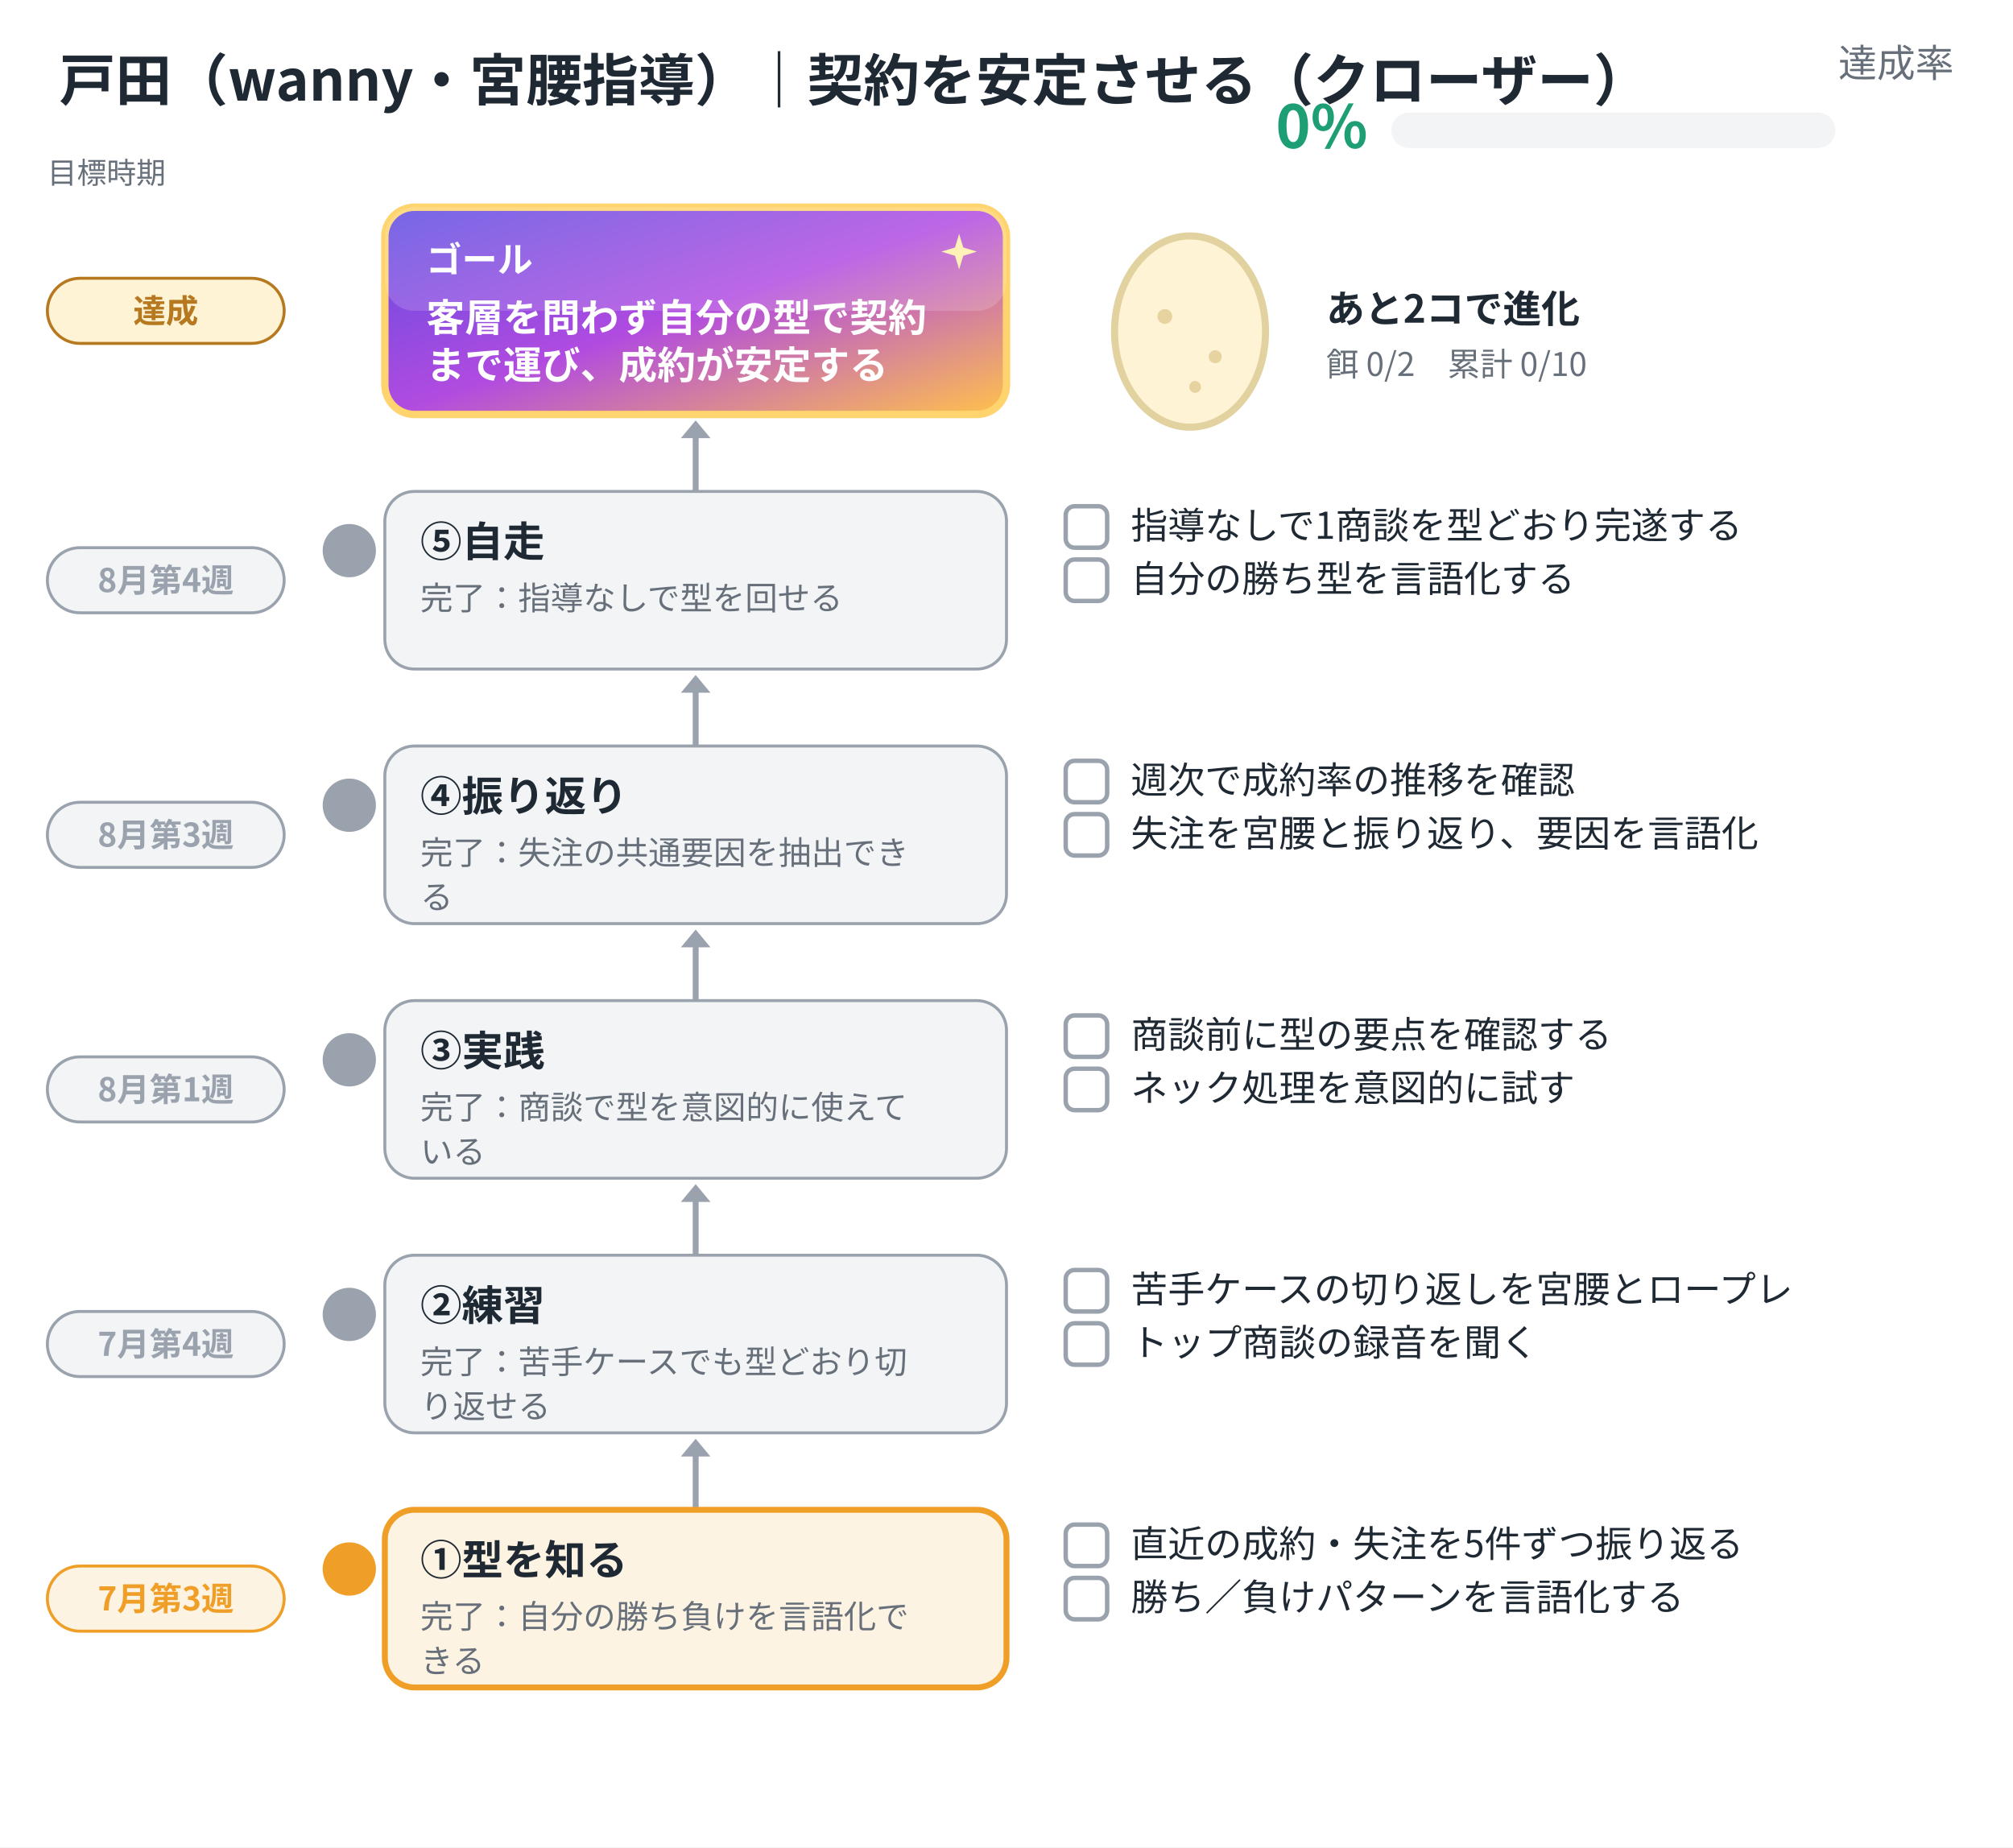
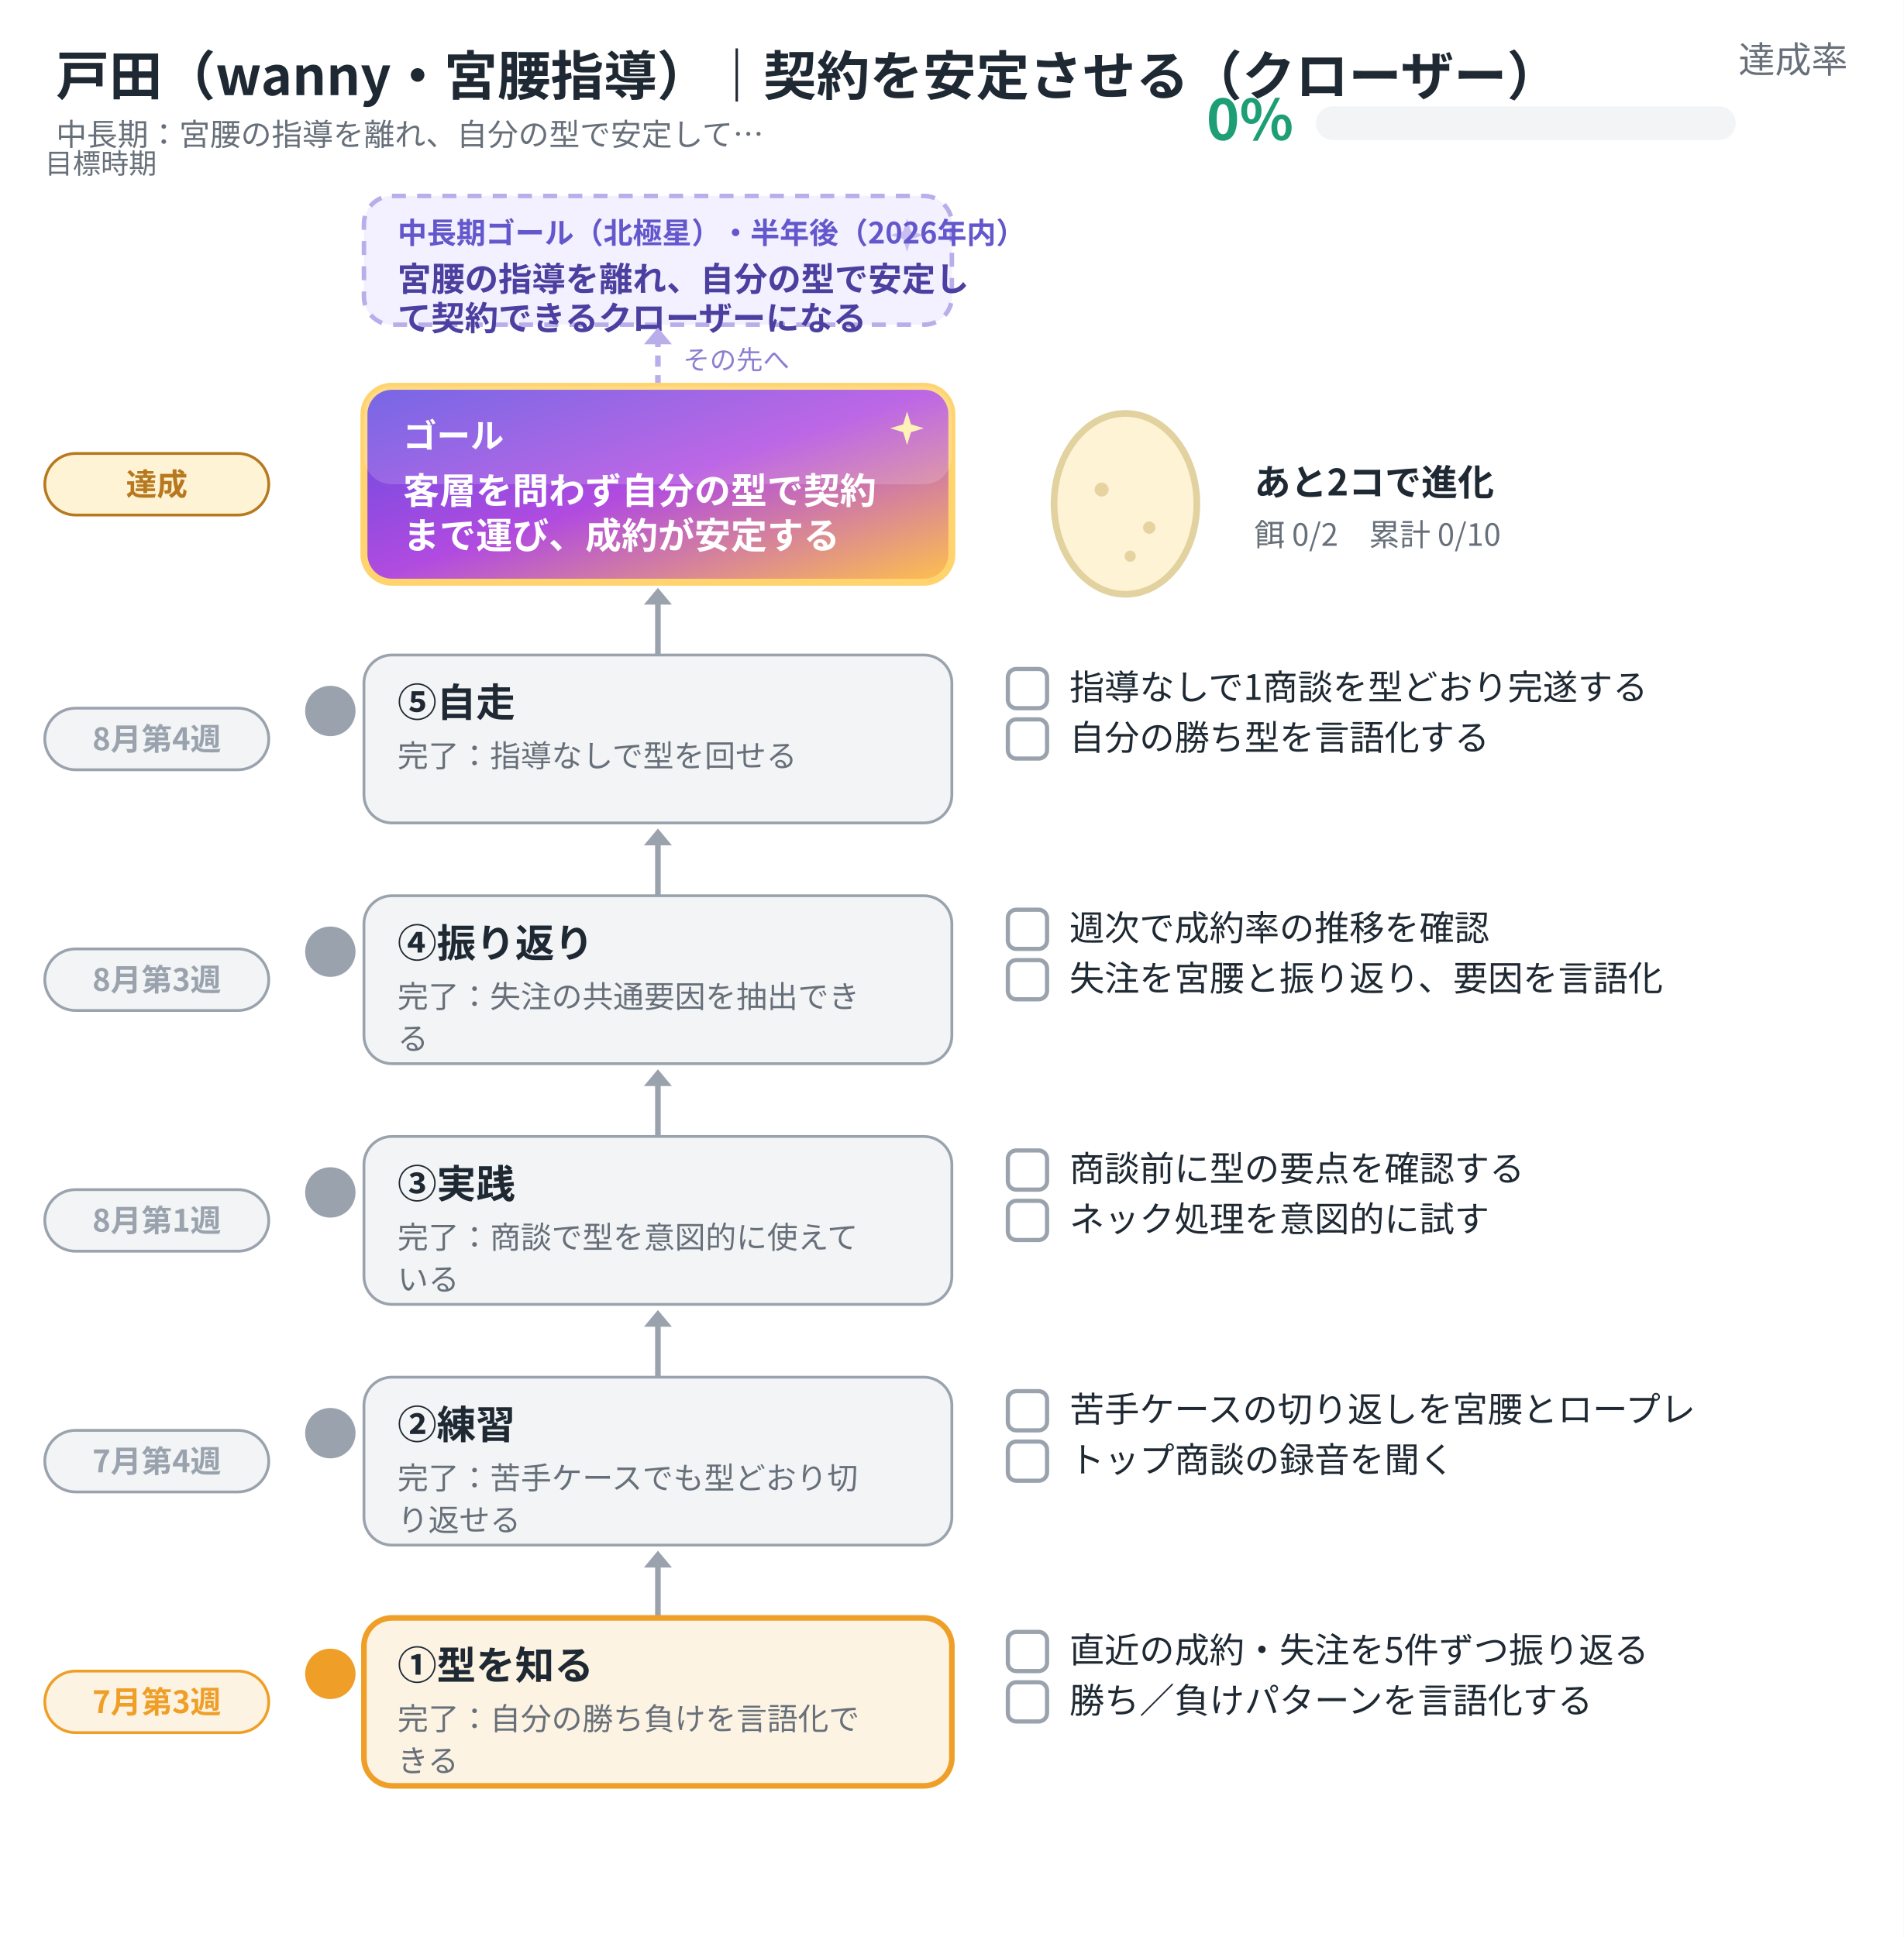
- <svg xmlns="http://www.w3.org/2000/svg" viewBox="0 0 680 624" font-family="Hiragino Sans, 'Noto Sans CJK JP', 'Yu Gothic', sans-serif" width="680" height="624">
+ <svg xmlns="http://www.w3.org/2000/svg" viewBox="0 0 680 692" font-family="Hiragino Sans, 'Noto Sans CJK JP', 'Yu Gothic', sans-serif" width="680" height="692">
  <defs>
    <linearGradient id="goalGrad" x1="0" y1="0" x2="1" y2="1">
      <stop offset="0" stop-color="#5B4BE0" />
      <stop offset="0.5" stop-color="#B14BE0" />
      <stop offset="1" stop-color="#FFC24B" />
    </linearGradient>
    <linearGradient id="phx" x1="0" y1="0" x2="0" y2="1">
      <stop offset="0" stop-color="#FFE259" />
      <stop offset="0.5" stop-color="#FF9A00" />
      <stop offset="1" stop-color="#FF3D00" />
    </linearGradient>
    <linearGradient id="phx2" x1="0" y1="0" x2="0" y2="1">
      <stop offset="0" stop-color="#FFF0A0" />
      <stop offset="1" stop-color="#FF7A00" />
    </linearGradient>
    <linearGradient id="hen" x1="0" y1="0" x2="1" y2="1">
      <stop offset="0" stop-color="#37C9B0" />
      <stop offset="0.6" stop-color="#3DA0E8" />
      <stop offset="1" stop-color="#7A5BE0" />
    </linearGradient>
    <linearGradient id="pcock" x1="0" y1="0" x2="0" y2="1">
      <stop offset="0" stop-color="#2BD0C0" />
      <stop offset="0.55" stop-color="#2E8FD0" />
      <stop offset="1" stop-color="#2E4BB0" />
    </linearGradient>
    <linearGradient id="gold" x1="0" y1="0" x2="0" y2="1">
      <stop offset="0" stop-color="#FFF0A8" />
      <stop offset="0.5" stop-color="#F2C230" />
      <stop offset="1" stop-color="#C8901A" />
    </linearGradient>
  </defs>
-   <rect x="0" y="0" width="680" height="624" fill="#FFFFFF" />
+   <rect x="0" y="0" width="680" height="692" fill="#FFFFFF" />
  <text x="20" y="34" font-size="19" font-weight="700" fill="#1F2933">戸田（wanny・宮腰指導）｜契約を安定させる（クローザー）</text>
+   <text x="20" y="52" font-size="11" fill="#67707A">中長期：宮腰の指導を離れ、自分の型で安定して…</text>
  <text x="660" y="26" text-anchor="end" font-size="13" fill="#67707A">達成率</text>
  <text x="462" y="50" text-anchor="end" font-size="20" font-weight="700" fill="#1D9E75">0%</text>
  <rect x="470" y="38" width="150" height="12" rx="6" fill="#F2F4F6" />
  <rect x="470" y="38" width="0" height="12" rx="6" fill="#1D9E75" />
-   <rect x="130" y="70" width="210" height="70" rx="10" fill="url(#goalGrad)" stroke="#FFD36E" stroke-width="2.5" />
-   <rect x="130" y="70" width="210" height="35.0" rx="10" fill="#FFFFFF" opacity="0.16" />
-   <text x="144" y="92" font-size="12" font-weight="700" fill="#FFFFFF">ゴール</text>
-   <polygon points="324.0,79.0 325.4,83.6 330.0,85.0 325.4,86.4 324.0,91.0 322.6,86.4 318.0,85.0 322.6,83.6" fill="#FFF1B8" />
-   <text x="144" y="112" font-size="13" font-weight="600" fill="#FFFFFF">客層を問わず自分の型で契約</text>
-   <text x="144" y="128" font-size="13" font-weight="600" fill="#FFFFFF">まで運び、成約が安定する</text>
-   <rect x="16" y="94.0" width="80" height="22" rx="11" fill="#FFF3D6" stroke="#B7791F" stroke-width="1" />
-   <text x="56.0" y="109.0" text-anchor="middle" font-size="11" font-weight="700" fill="#B7791F">達成</text>
-   <ellipse cx="402.0" cy="112.0" rx="25.5" ry="32.3" fill="#FFF3D6" />
-   <ellipse cx="402.0" cy="112.0" rx="25.5" ry="32.3" fill="none" stroke="#E2D2A0" stroke-width="2.4" />
-   <circle cx="393.5" cy="106.9" r="2.5" fill="#E6D3A0" />
-   <circle cx="410.5" cy="120.5" r="2.2" fill="#E6D3A0" />
-   <circle cx="403.7" cy="130.7" r="2.0" fill="#E6D3A0" />
-   <text x="448" y="109" font-size="13" font-weight="700" fill="#1F2933">あと2コで進化</text>
-   <text x="448" y="127" font-size="11" fill="#67707A">餌 0/2　累計 0/10</text>
+   <rect x="130" y="70" width="210" height="46" rx="10" fill="#F3F0FF" stroke="#B9AEEA" stroke-width="1.6" stroke-dasharray="5 4" />
+   <polygon points="324.0,78.0 325.4,82.6 330.0,84.0 325.4,85.4 324.0,90.0 322.6,85.4 318.0,84.0 322.6,82.6" fill="#C9BEF2" />
+   <text x="142" y="87" font-size="10.5" font-weight="700" fill="#6357CC">中長期ゴール（北極星）・半年後（2026年内）</text>
+   <text x="142" y="104" font-size="12" font-weight="600" fill="#4B3FA0">宮腰の指導を離れ、自分の型で安定し</text>
+   <text x="142" y="118" font-size="12" font-weight="600" fill="#4B3FA0">て契約できるクローザーになる</text>
+   <line x1="235.0" y1="138" x2="235.0" y2="121" stroke="#B9AEEA" stroke-width="2" stroke-dasharray="4 3" />
+   <path d="M230.0,123 L235.0,117 L240.0,123 Z" fill="#B9AEEA" />
+   <text x="244.0" y="132" font-size="9.5" fill="#8A7FD0">その先へ</text>
+   <rect x="130" y="138" width="210" height="70" rx="10" fill="url(#goalGrad)" stroke="#FFD36E" stroke-width="2.5" />
+   <rect x="130" y="138" width="210" height="35.0" rx="10" fill="#FFFFFF" opacity="0.16" />
+   <text x="144" y="160" font-size="12" font-weight="700" fill="#FFFFFF">ゴール</text>
+   <polygon points="324.0,147.0 325.4,151.6 330.0,153.0 325.4,154.4 324.0,159.0 322.6,154.4 318.0,153.0 322.6,151.6" fill="#FFF1B8" />
+   <text x="144" y="180" font-size="13" font-weight="600" fill="#FFFFFF">客層を問わず自分の型で契約</text>
+   <text x="144" y="196" font-size="13" font-weight="600" fill="#FFFFFF">まで運び、成約が安定する</text>
+   <rect x="16" y="162.0" width="80" height="22" rx="11" fill="#FFF3D6" stroke="#B7791F" stroke-width="1" />
+   <text x="56.0" y="177.0" text-anchor="middle" font-size="11" font-weight="700" fill="#B7791F">達成</text>
+   <ellipse cx="402.0" cy="180.0" rx="25.5" ry="32.3" fill="#FFF3D6" />
+   <ellipse cx="402.0" cy="180.0" rx="25.5" ry="32.3" fill="none" stroke="#E2D2A0" stroke-width="2.4" />
+   <circle cx="393.5" cy="174.9" r="2.5" fill="#E6D3A0" />
+   <circle cx="410.5" cy="188.5" r="2.2" fill="#E6D3A0" />
+   <circle cx="403.7" cy="198.7" r="2.0" fill="#E6D3A0" />
+   <text x="448" y="177" font-size="13" font-weight="700" fill="#1F2933">あと2コで進化</text>
+   <text x="448" y="195" font-size="11" fill="#67707A">餌 0/2　累計 0/10</text>
  <text x="16" y="62" font-size="10" fill="#67707A">目標時期</text>
-   <line x1="235.0" y1="166" x2="235.0" y2="146" stroke="#9AA3AD" stroke-width="2" />
-   <path d="M230.0,148 L235.0,142 L240.0,148 Z" fill="#9AA3AD" />
-   <rect x="130" y="166" width="210" height="60" rx="10" fill="#F2F4F6" stroke="#9AA3AD" stroke-width="1" />
-   <circle cx="118" cy="186" r="9" fill="#9AA3AD" />
-   <text x="142" y="188" font-size="14" font-weight="700" fill="#1F2933">⑤自走</text>
-   <text x="142" y="206" font-size="11" fill="#67707A">完了：指導なしで型を回せる</text>
-   <rect x="16" y="185.0" width="80" height="22" rx="11" fill="#F2F4F6" stroke="#9AA3AD" stroke-width="1" />
-   <text x="56.0" y="200.0" text-anchor="middle" font-size="11" font-weight="700" fill="#9AA3AD">8月第4週</text>
-   <rect x="360" y="171" width="14" height="14" rx="3" fill="#fff" stroke="#9AA3AD" stroke-width="1.5" />
-   <text x="382" y="182" font-size="12.5" fill="#1F2933">指導なしで1商談を型どおり完遂する</text>
-   <rect x="360" y="189" width="14" height="14" rx="3" fill="#fff" stroke="#9AA3AD" stroke-width="1.5" />
-   <text x="382" y="200" font-size="12.5" fill="#1F2933">自分の勝ち型を言語化する</text>
-   <line x1="235.0" y1="252" x2="235.0" y2="232" stroke="#9AA3AD" stroke-width="2" />
-   <path d="M230.0,234 L235.0,228 L240.0,234 Z" fill="#9AA3AD" />
-   <rect x="130" y="252" width="210" height="60" rx="10" fill="#F2F4F6" stroke="#9AA3AD" stroke-width="1" />
-   <circle cx="118" cy="272" r="9" fill="#9AA3AD" />
-   <text x="142" y="274" font-size="14" font-weight="700" fill="#1F2933">④振り返り</text>
-   <text x="142" y="292" font-size="11" fill="#67707A">完了：失注の共通要因を抽出でき</text>
-   <text x="142" y="307" font-size="11" fill="#67707A">る</text>
-   <rect x="16" y="271.0" width="80" height="22" rx="11" fill="#F2F4F6" stroke="#9AA3AD" stroke-width="1" />
-   <text x="56.0" y="286.0" text-anchor="middle" font-size="11" font-weight="700" fill="#9AA3AD">8月第3週</text>
+   <line x1="235.0" y1="234" x2="235.0" y2="214" stroke="#9AA3AD" stroke-width="2" />
+   <path d="M230.0,216 L235.0,210 L240.0,216 Z" fill="#9AA3AD" />
+   <rect x="130" y="234" width="210" height="60" rx="10" fill="#F2F4F6" stroke="#9AA3AD" stroke-width="1" />
+   <circle cx="118" cy="254" r="9" fill="#9AA3AD" />
+   <text x="142" y="256" font-size="14" font-weight="700" fill="#1F2933">⑤自走</text>
+   <text x="142" y="274" font-size="11" fill="#67707A">完了：指導なしで型を回せる</text>
+   <rect x="16" y="253.0" width="80" height="22" rx="11" fill="#F2F4F6" stroke="#9AA3AD" stroke-width="1" />
+   <text x="56.0" y="268.0" text-anchor="middle" font-size="11" font-weight="700" fill="#9AA3AD">8月第4週</text>
+   <rect x="360" y="239" width="14" height="14" rx="3" fill="#fff" stroke="#9AA3AD" stroke-width="1.5" />
+   <text x="382" y="250" font-size="12.5" fill="#1F2933">指導なしで1商談を型どおり完遂する</text>
  <rect x="360" y="257" width="14" height="14" rx="3" fill="#fff" stroke="#9AA3AD" stroke-width="1.5" />
-   <text x="382" y="268" font-size="12.5" fill="#1F2933">週次で成約率の推移を確認</text>
-   <rect x="360" y="275" width="14" height="14" rx="3" fill="#fff" stroke="#9AA3AD" stroke-width="1.5" />
-   <text x="382" y="286" font-size="12.5" fill="#1F2933">失注を宮腰と振り返り、要因を言語化</text>
-   <line x1="235.0" y1="338" x2="235.0" y2="318" stroke="#9AA3AD" stroke-width="2" />
-   <path d="M230.0,320 L235.0,314 L240.0,320 Z" fill="#9AA3AD" />
-   <rect x="130" y="338" width="210" height="60" rx="10" fill="#F2F4F6" stroke="#9AA3AD" stroke-width="1" />
-   <circle cx="118" cy="358" r="9" fill="#9AA3AD" />
-   <text x="142" y="360" font-size="14" font-weight="700" fill="#1F2933">③実践</text>
-   <text x="142" y="378" font-size="11" fill="#67707A">完了：商談で型を意図的に使えて</text>
-   <text x="142" y="393" font-size="11" fill="#67707A">いる</text>
-   <rect x="16" y="357.0" width="80" height="22" rx="11" fill="#F2F4F6" stroke="#9AA3AD" stroke-width="1" />
-   <text x="56.0" y="372.0" text-anchor="middle" font-size="11" font-weight="700" fill="#9AA3AD">8月第1週</text>
+   <text x="382" y="268" font-size="12.5" fill="#1F2933">自分の勝ち型を言語化する</text>
+   <line x1="235.0" y1="320" x2="235.0" y2="300" stroke="#9AA3AD" stroke-width="2" />
+   <path d="M230.0,302 L235.0,296 L240.0,302 Z" fill="#9AA3AD" />
+   <rect x="130" y="320" width="210" height="60" rx="10" fill="#F2F4F6" stroke="#9AA3AD" stroke-width="1" />
+   <circle cx="118" cy="340" r="9" fill="#9AA3AD" />
+   <text x="142" y="342" font-size="14" font-weight="700" fill="#1F2933">④振り返り</text>
+   <text x="142" y="360" font-size="11" fill="#67707A">完了：失注の共通要因を抽出でき</text>
+   <text x="142" y="375" font-size="11" fill="#67707A">る</text>
+   <rect x="16" y="339.0" width="80" height="22" rx="11" fill="#F2F4F6" stroke="#9AA3AD" stroke-width="1" />
+   <text x="56.0" y="354.0" text-anchor="middle" font-size="11" font-weight="700" fill="#9AA3AD">8月第3週</text>
+   <rect x="360" y="325" width="14" height="14" rx="3" fill="#fff" stroke="#9AA3AD" stroke-width="1.5" />
+   <text x="382" y="336" font-size="12.5" fill="#1F2933">週次で成約率の推移を確認</text>
  <rect x="360" y="343" width="14" height="14" rx="3" fill="#fff" stroke="#9AA3AD" stroke-width="1.5" />
-   <text x="382" y="354" font-size="12.5" fill="#1F2933">商談前に型の要点を確認する</text>
-   <rect x="360" y="361" width="14" height="14" rx="3" fill="#fff" stroke="#9AA3AD" stroke-width="1.5" />
-   <text x="382" y="372" font-size="12.5" fill="#1F2933">ネック処理を意図的に試す</text>
-   <line x1="235.0" y1="424" x2="235.0" y2="404" stroke="#9AA3AD" stroke-width="2" />
-   <path d="M230.0,406 L235.0,400 L240.0,406 Z" fill="#9AA3AD" />
-   <rect x="130" y="424" width="210" height="60" rx="10" fill="#F2F4F6" stroke="#9AA3AD" stroke-width="1" />
-   <circle cx="118" cy="444" r="9" fill="#9AA3AD" />
-   <text x="142" y="446" font-size="14" font-weight="700" fill="#1F2933">②練習</text>
-   <text x="142" y="464" font-size="11" fill="#67707A">完了：苦手ケースでも型どおり切</text>
-   <text x="142" y="479" font-size="11" fill="#67707A">り返せる</text>
-   <rect x="16" y="443.0" width="80" height="22" rx="11" fill="#F2F4F6" stroke="#9AA3AD" stroke-width="1" />
-   <text x="56.0" y="458.0" text-anchor="middle" font-size="11" font-weight="700" fill="#9AA3AD">7月第4週</text>
+   <text x="382" y="354" font-size="12.5" fill="#1F2933">失注を宮腰と振り返り、要因を言語化</text>
+   <line x1="235.0" y1="406" x2="235.0" y2="386" stroke="#9AA3AD" stroke-width="2" />
+   <path d="M230.0,388 L235.0,382 L240.0,388 Z" fill="#9AA3AD" />
+   <rect x="130" y="406" width="210" height="60" rx="10" fill="#F2F4F6" stroke="#9AA3AD" stroke-width="1" />
+   <circle cx="118" cy="426" r="9" fill="#9AA3AD" />
+   <text x="142" y="428" font-size="14" font-weight="700" fill="#1F2933">③実践</text>
+   <text x="142" y="446" font-size="11" fill="#67707A">完了：商談で型を意図的に使えて</text>
+   <text x="142" y="461" font-size="11" fill="#67707A">いる</text>
+   <rect x="16" y="425.0" width="80" height="22" rx="11" fill="#F2F4F6" stroke="#9AA3AD" stroke-width="1" />
+   <text x="56.0" y="440.0" text-anchor="middle" font-size="11" font-weight="700" fill="#9AA3AD">8月第1週</text>
+   <rect x="360" y="411" width="14" height="14" rx="3" fill="#fff" stroke="#9AA3AD" stroke-width="1.5" />
+   <text x="382" y="422" font-size="12.5" fill="#1F2933">商談前に型の要点を確認する</text>
  <rect x="360" y="429" width="14" height="14" rx="3" fill="#fff" stroke="#9AA3AD" stroke-width="1.5" />
-   <text x="382" y="440" font-size="12.5" fill="#1F2933">苦手ケースの切り返しを宮腰とロープレ</text>
-   <rect x="360" y="447" width="14" height="14" rx="3" fill="#fff" stroke="#9AA3AD" stroke-width="1.5" />
-   <text x="382" y="458" font-size="12.5" fill="#1F2933">トップ商談の録音を聞く</text>
-   <line x1="235.0" y1="510" x2="235.0" y2="490" stroke="#9AA3AD" stroke-width="2" />
-   <path d="M230.0,492 L235.0,486 L240.0,492 Z" fill="#9AA3AD" />
-   <rect x="130" y="510" width="210" height="60" rx="10" fill="#FDF3E2" stroke="#EF9F27" stroke-width="2" />
-   <circle cx="118" cy="530" r="9" fill="#EF9F27" />
-   <text x="142" y="532" font-size="14" font-weight="700" fill="#1F2933">①型を知る</text>
-   <text x="142" y="550" font-size="11" fill="#67707A">完了：自分の勝ち負けを言語化で</text>
-   <text x="142" y="565" font-size="11" fill="#67707A">きる</text>
-   <rect x="16" y="529.0" width="80" height="22" rx="11" fill="#FDF3E2" stroke="#EF9F27" stroke-width="1" />
-   <text x="56.0" y="544.0" text-anchor="middle" font-size="11" font-weight="700" fill="#EF9F27">7月第3週</text>
+   <text x="382" y="440" font-size="12.5" fill="#1F2933">ネック処理を意図的に試す</text>
+   <line x1="235.0" y1="492" x2="235.0" y2="472" stroke="#9AA3AD" stroke-width="2" />
+   <path d="M230.0,474 L235.0,468 L240.0,474 Z" fill="#9AA3AD" />
+   <rect x="130" y="492" width="210" height="60" rx="10" fill="#F2F4F6" stroke="#9AA3AD" stroke-width="1" />
+   <circle cx="118" cy="512" r="9" fill="#9AA3AD" />
+   <text x="142" y="514" font-size="14" font-weight="700" fill="#1F2933">②練習</text>
+   <text x="142" y="532" font-size="11" fill="#67707A">完了：苦手ケースでも型どおり切</text>
+   <text x="142" y="547" font-size="11" fill="#67707A">り返せる</text>
+   <rect x="16" y="511.0" width="80" height="22" rx="11" fill="#F2F4F6" stroke="#9AA3AD" stroke-width="1" />
+   <text x="56.0" y="526.0" text-anchor="middle" font-size="11" font-weight="700" fill="#9AA3AD">7月第4週</text>
+   <rect x="360" y="497" width="14" height="14" rx="3" fill="#fff" stroke="#9AA3AD" stroke-width="1.5" />
+   <text x="382" y="508" font-size="12.5" fill="#1F2933">苦手ケースの切り返しを宮腰とロープレ</text>
  <rect x="360" y="515" width="14" height="14" rx="3" fill="#fff" stroke="#9AA3AD" stroke-width="1.5" />
-   <text x="382" y="526" font-size="12.5" fill="#1F2933">直近の成約・失注を5件ずつ振り返る</text>
-   <rect x="360" y="533" width="14" height="14" rx="3" fill="#fff" stroke="#9AA3AD" stroke-width="1.5" />
-   <text x="382" y="544" font-size="12.5" fill="#1F2933">勝ち／負けパターンを言語化する</text>
+   <text x="382" y="526" font-size="12.5" fill="#1F2933">トップ商談の録音を聞く</text>
+   <line x1="235.0" y1="578" x2="235.0" y2="558" stroke="#9AA3AD" stroke-width="2" />
+   <path d="M230.0,560 L235.0,554 L240.0,560 Z" fill="#9AA3AD" />
+   <rect x="130" y="578" width="210" height="60" rx="10" fill="#FDF3E2" stroke="#EF9F27" stroke-width="2" />
+   <circle cx="118" cy="598" r="9" fill="#EF9F27" />
+   <text x="142" y="600" font-size="14" font-weight="700" fill="#1F2933">①型を知る</text>
+   <text x="142" y="618" font-size="11" fill="#67707A">完了：自分の勝ち負けを言語化で</text>
+   <text x="142" y="633" font-size="11" fill="#67707A">きる</text>
+   <rect x="16" y="597.0" width="80" height="22" rx="11" fill="#FDF3E2" stroke="#EF9F27" stroke-width="1" />
+   <text x="56.0" y="612.0" text-anchor="middle" font-size="11" font-weight="700" fill="#EF9F27">7月第3週</text>
+   <rect x="360" y="583" width="14" height="14" rx="3" fill="#fff" stroke="#9AA3AD" stroke-width="1.5" />
+   <text x="382" y="594" font-size="12.5" fill="#1F2933">直近の成約・失注を5件ずつ振り返る</text>
+   <rect x="360" y="601" width="14" height="14" rx="3" fill="#fff" stroke="#9AA3AD" stroke-width="1.5" />
+   <text x="382" y="612" font-size="12.5" fill="#1F2933">勝ち／負けパターンを言語化する</text>
</svg>
